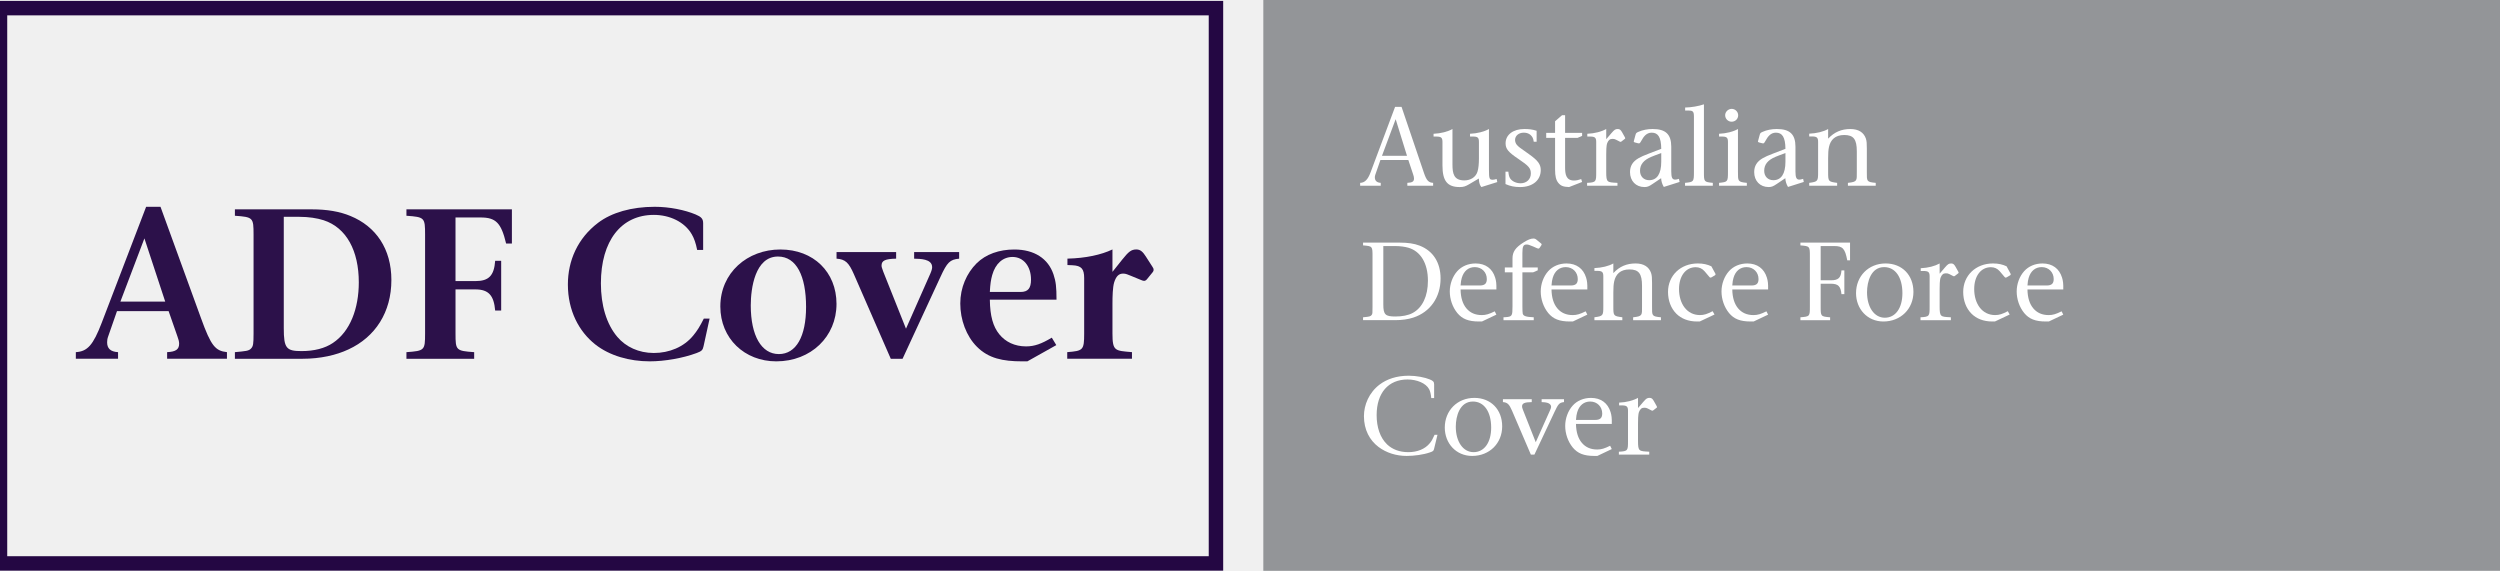
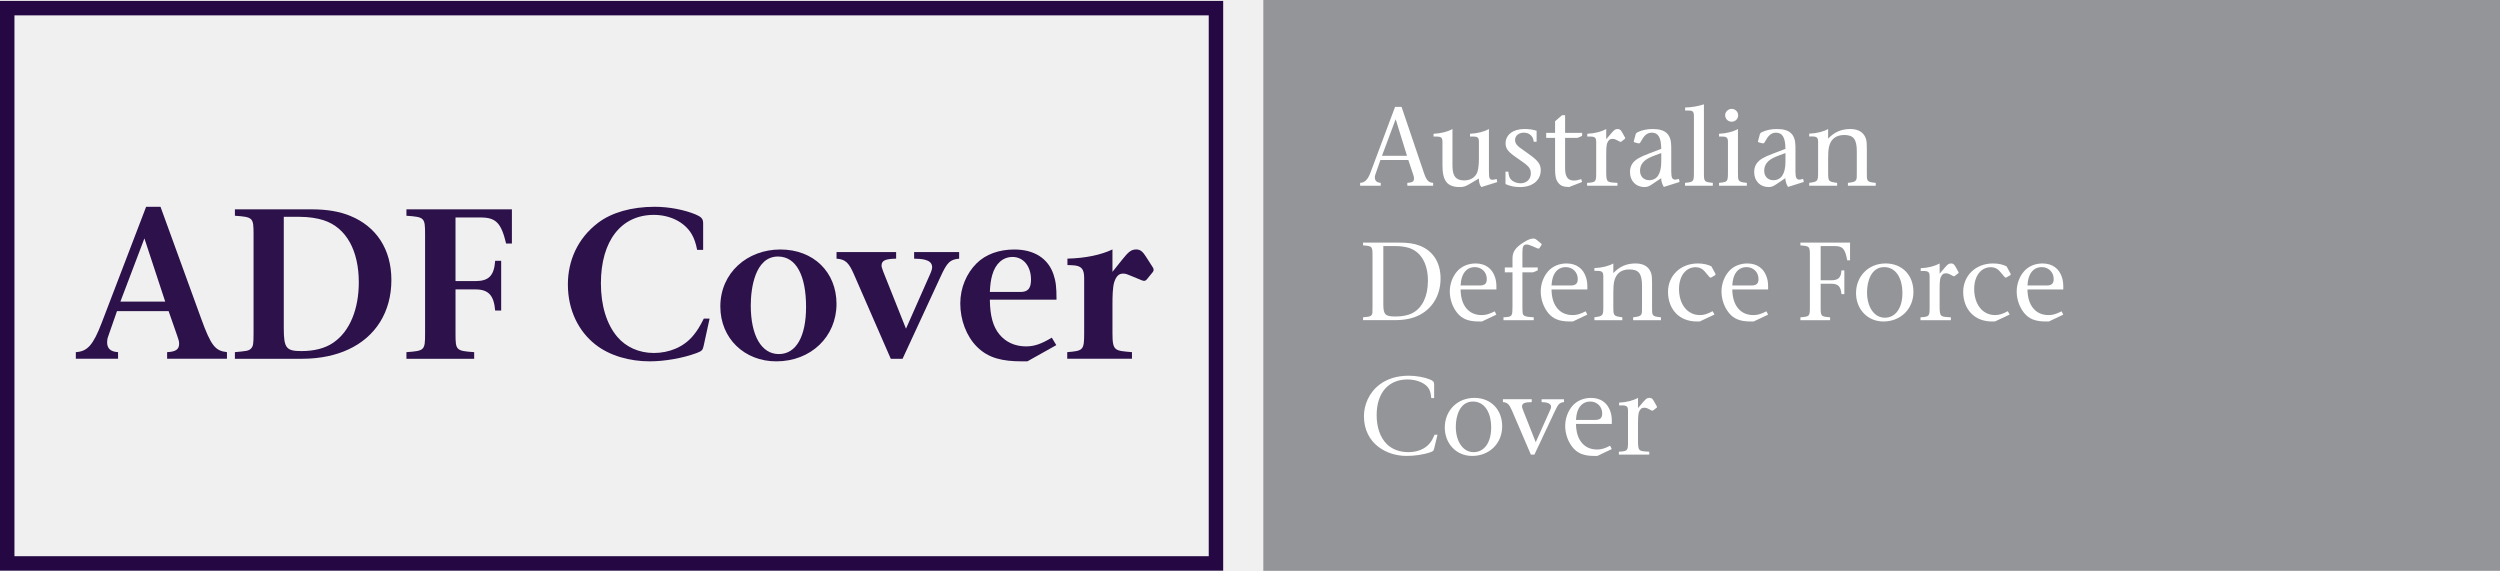
- <svg xmlns="http://www.w3.org/2000/svg" version="1.1" id="new_logo" x="0px" y="0px" width="346px" height="79px" viewBox="-15.063 -3.143 346 79" enable-background="new -15.063 -3.143 346 79" xml:space="preserve">
-   <rect x="-15.063" y="-2.018" fill="none" stroke="#240743" stroke-width="2" stroke-miterlimit="10" width="168.289" height="76.855" />
-   <rect x="159.781" y="-3.143" fill="#939598" width="171.156" height="79" />
+ <svg xmlns="http://www.w3.org/2000/svg" version="1.1" id="new_logo" x="0px" y="0px" width="346px" height="79px" viewBox="0 0 346 79" enable-background="new 0 0 346 79" xml:space="preserve">
+   <rect x="1" y="1.125" fill="none" stroke="#240743" stroke-width="2" stroke-miterlimit="10" width="167.289" height="76.855" />
+   <rect x="174.844" y="0" fill="#939598" width="171.156" height="79" />
  <g>
-     <path fill="#2C114A" d="M8.067,46.511v-0.916c1.216-0.059,1.662-0.385,1.662-1.181c0-0.296-0.089-0.592-0.238-1.005l-1.216-3.487   H1.127l-1.216,3.487c-0.119,0.325-0.148,0.562-0.148,0.827c0,0.828,0.446,1.301,1.513,1.358v0.916h-5.844v-0.916   c1.602-0.089,2.403-0.975,3.589-4.079l6.141-16.039H7.15l5.607,15.42c1.395,3.87,1.989,4.52,3.59,4.697v0.916H8.067z M4.923,29.85   l-3.322,8.745h6.2L4.923,29.85z" />
-     <path fill="#2C114A" d="M33.171,45.212c-1.692,0.798-3.887,1.3-6.378,1.3h-9.346v-0.916c1.484-0.147,1.958-0.147,2.285-0.561   c0.237-0.296,0.297-0.563,0.297-2.01V29.317c0-2.333-0.06-2.422-2.582-2.599v-0.887h10.68c2.047,0,3.828,0.295,5.311,0.917   c3.53,1.448,5.667,4.549,5.667,8.861C39.105,40.072,36.881,43.497,33.171,45.212z M29.729,27.338   c-0.919-0.295-2.077-0.472-3.352-0.472h-2.165v15.422c0,2.776,0.356,3.16,2.462,3.16c1.75,0,3.233-0.384,4.331-1.122   c2.404-1.597,3.59-4.787,3.59-8.391C34.596,31.593,32.905,28.374,29.729,27.338z" />
-     <path fill="#2C114A" d="M54.982,30.559c-0.683-2.866-1.423-3.604-3.53-3.604h-3.472v8.804h2.759c1.838,0,2.581-0.739,2.729-2.806   H54.3v6.883h-0.831c-0.178-2.068-0.891-2.925-2.729-2.925h-2.759v6.115c0,2.304,0.06,2.393,2.581,2.57v0.916h-9.375v-0.916   c2.521-0.178,2.581-0.266,2.581-2.57V29.317c0-2.333-0.059-2.422-2.581-2.599v-0.887h14.596v4.728H54.982z" />
-     <path fill="#2C114A" d="M82.311,44.769c-0.119,0.531-0.238,0.68-0.95,0.945c-1.899,0.708-4.42,1.153-6.497,1.153   c-2.789,0-5.548-0.769-7.535-2.335c-2.284-1.803-3.797-4.697-3.797-8.302c0-3.278,1.335-6.381,4.183-8.538   c1.87-1.418,4.628-2.215,7.832-2.215c2.048,0,4.184,0.443,5.667,1.063c0.771,0.325,1.039,0.591,1.039,1.211v3.693h-0.831   c-0.178-0.917-0.415-1.596-0.742-2.157c-1.009-1.744-3.084-2.689-5.251-2.689c-4.509,0-7.327,3.574-7.327,9.483   c0,3.014,0.771,5.642,2.284,7.413c1.157,1.359,2.937,2.216,5.043,2.216c2.136,0,4.154-0.826,5.459-2.422   c0.535-0.65,0.891-1.211,1.455-2.334h0.801L82.311,44.769z" />
-     <path fill="#2C114A" d="M92.374,46.868c-4.391,0-7.743-3.162-7.743-7.593c0-4.669,3.737-7.889,8.306-7.889   c4.599,0,7.772,3.131,7.772,7.533C100.709,43.44,97.18,46.868,92.374,46.868z M92.611,32.361c-3.174,0-3.768,4.401-3.768,6.766   c0,4.194,1.483,6.734,3.887,6.734c2.402,0,3.767-2.451,3.767-6.527C96.497,35.05,95.164,32.361,92.611,32.361z" />
-     <path fill="#2C114A" d="M115.103,35.167l-5.251,11.344h-1.632l-5.103-11.698c-0.712-1.625-1.187-2.069-2.403-2.157v-0.917h8.248   v0.917c-1.513,0.03-2.018,0.266-2.018,0.946c0,0.177,0.03,0.295,0.238,0.857l3.144,7.888l3.382-7.65   c0.178-0.414,0.237-0.68,0.237-0.857c0-1.182-1.692-1.152-2.492-1.182V31.74h6.229v0.917   C116.409,32.775,116.022,33.159,115.103,35.167z" />
-     <path fill="#2C114A" d="M121.931,38.33c0.03,2.273,0.445,3.722,1.306,4.786c0.861,1.063,2.136,1.682,3.708,1.682   c1.158,0,2.136-0.353,3.56-1.209l0.624,1.032l-4.005,2.247h-0.712c-2.699,0-4.658-0.414-6.259-2.011   c-1.483-1.476-2.313-3.75-2.313-5.995c0-2.215,0.891-4.195,2.254-5.555c1.276-1.271,3.145-1.919,5.222-1.919   c2.758,0,4.687,1.241,5.428,3.456c0.326,0.975,0.415,1.744,0.415,3.487L121.931,38.33L121.931,38.33z M125.076,32.42   c-1.336,0-2.375,0.916-2.818,2.51c-0.178,0.65-0.267,1.181-0.327,2.334h4.243c1.039,0,1.455-0.502,1.455-1.712   C127.628,33.719,126.589,32.42,125.076,32.42z" />
-     <path fill="#2C114A" d="M144.333,34.695l-0.624,0.767c-0.088,0.118-0.237,0.266-0.415,0.266c-0.178,0-0.356-0.089-0.505-0.148   l-1.365-0.562c-0.386-0.148-0.652-0.296-1.038-0.296c-0.623,0-0.979,0.384-1.247,1.21c-0.207,0.68-0.237,1.979-0.237,2.954v4.136   c0,2.452,0.356,2.365,2.7,2.571v0.916h-8.959v-0.916c2.196-0.178,2.343-0.266,2.343-2.571v-7.681c0-1.27-0.386-1.714-1.603-1.772   c0,0-0.594-0.03-0.712-0.03v-0.887c2.521-0.059,4.688-0.532,6.23-1.271v3.102l1.365-1.713c0.86-1.064,1.216-1.389,1.958-1.389   c0.564,0,0.919,0.384,1.277,0.946l0.949,1.477c0.119,0.177,0.148,0.267,0.148,0.384C144.6,34.34,144.541,34.458,144.333,34.695z" />
+     <path fill="#2C114A" d="M23.13,49.654v-0.916c1.216-0.06,1.662-0.386,1.662-1.182c0-0.296-0.089-0.592-0.238-1.005l-1.216-3.487   H16.19l-1.216,3.487c-0.119,0.325-0.148,0.562-0.148,0.827c0,0.828,0.446,1.301,1.513,1.357v0.916h-5.844v-0.916   c1.602-0.089,2.403-0.975,3.589-4.078l6.141-16.04h1.988l5.607,15.42c1.395,3.869,1.989,4.52,3.59,4.697v0.916h-8.28V49.654z    M19.986,32.993l-3.322,8.746h6.2L19.986,32.993z" />
+     <path fill="#2C114A" d="M48.234,48.354c-1.692,0.798-3.887,1.3-6.378,1.3H32.51v-0.916c1.484-0.146,1.958-0.146,2.285-0.561   c0.237-0.297,0.297-0.563,0.297-2.01V32.459c0-2.333-0.06-2.422-2.582-2.599v-0.887h10.68c2.047,0,3.828,0.295,5.311,0.917   c3.53,1.448,5.667,4.549,5.667,8.861C54.168,43.215,51.944,46.64,48.234,48.354z M44.792,30.48   c-0.919-0.295-2.077-0.472-3.352-0.472h-2.165v15.422c0,2.776,0.356,3.159,2.462,3.159c1.75,0,3.233-0.383,4.331-1.121   c2.404-1.598,3.59-4.787,3.59-8.391C49.659,34.736,47.968,31.517,44.792,30.48z" />
+     <path fill="#2C114A" d="M70.045,33.702c-0.683-2.866-1.423-3.604-3.53-3.604h-3.472v8.804h2.759c1.838,0,2.581-0.739,2.729-2.806   h0.832v6.883h-0.831c-0.178-2.068-0.891-2.925-2.729-2.925h-2.759v6.114c0,2.305,0.06,2.394,2.581,2.57v0.916H56.25v-0.916   c2.521-0.178,2.581-0.266,2.581-2.57V32.459c0-2.333-0.059-2.422-2.581-2.599v-0.887h14.596v4.728H70.045z" />
+     <path fill="#2C114A" d="M97.374,47.912c-0.119,0.53-0.238,0.68-0.95,0.944c-1.899,0.708-4.42,1.153-6.497,1.153   c-2.789,0-5.548-0.77-7.535-2.336c-2.284-1.803-3.797-4.696-3.797-8.301c0-3.278,1.335-6.381,4.183-8.538   c1.87-1.418,4.628-2.215,7.832-2.215c2.048,0,4.184,0.443,5.667,1.063c0.771,0.325,1.039,0.591,1.039,1.211v3.693h-0.831   c-0.178-0.917-0.415-1.596-0.742-2.157c-1.009-1.744-3.084-2.689-5.251-2.689c-4.509,0-7.327,3.574-7.327,9.483   c0,3.015,0.771,5.642,2.284,7.413c1.157,1.359,2.938,2.216,5.043,2.216c2.136,0,4.154-0.825,5.459-2.422   c0.535-0.649,0.891-1.211,1.455-2.334h0.801L97.374,47.912z" />
+     <path fill="#2C114A" d="M107.437,50.011c-4.391,0-7.743-3.162-7.743-7.593c0-4.669,3.737-7.889,8.306-7.889   c4.599,0,7.772,3.131,7.772,7.533C115.772,46.582,112.243,50.011,107.437,50.011z M107.674,35.503   c-3.174,0-3.768,4.401-3.768,6.766c0,4.193,1.483,6.734,3.887,6.734c2.402,0,3.767-2.451,3.767-6.527   C111.56,38.192,110.227,35.503,107.674,35.503z" />
+     <path fill="#2C114A" d="M130.166,38.31l-5.251,11.345h-1.632l-5.103-11.699c-0.712-1.625-1.187-2.069-2.403-2.157v-0.917h8.248   v0.917c-1.513,0.03-2.018,0.266-2.018,0.946c0,0.177,0.03,0.295,0.238,0.857l3.144,7.889l3.382-7.651   c0.178-0.414,0.237-0.68,0.237-0.857c0-1.182-1.692-1.152-2.492-1.182v-0.918h6.229v0.917   C131.472,35.917,131.085,36.302,130.166,38.31z" />
+     <path fill="#2C114A" d="M136.994,41.473c0.03,2.273,0.445,3.723,1.306,4.786c0.861,1.063,2.136,1.682,3.708,1.682   c1.158,0,2.136-0.353,3.56-1.209l0.624,1.032l-4.005,2.247h-0.712c-2.699,0-4.658-0.414-6.259-2.011   c-1.483-1.477-2.313-3.75-2.313-5.996c0-2.214,0.891-4.194,2.254-5.554c1.276-1.271,3.145-1.919,5.222-1.919   c2.758,0,4.687,1.241,5.428,3.456c0.326,0.975,0.415,1.744,0.415,3.487L136.994,41.473L136.994,41.473z M140.139,35.563   c-1.336,0-2.375,0.916-2.818,2.51c-0.178,0.65-0.267,1.181-0.327,2.333h4.243c1.039,0,1.455-0.501,1.455-1.711   C142.691,36.862,141.652,35.563,140.139,35.563z" />
+     <path fill="#2C114A" d="M159.396,37.837l-0.624,0.767c-0.088,0.118-0.237,0.266-0.415,0.266c-0.178,0-0.356-0.089-0.505-0.148   l-1.365-0.562c-0.386-0.148-0.652-0.296-1.038-0.296c-0.623,0-0.979,0.384-1.247,1.21c-0.207,0.68-0.237,1.979-0.237,2.955v4.135   c0,2.453,0.356,2.365,2.7,2.572v0.915h-8.959v-0.915c2.196-0.179,2.343-0.267,2.343-2.572v-7.681c0-1.27-0.386-1.714-1.603-1.772   c0,0-0.594-0.03-0.712-0.03v-0.887c2.521-0.059,4.688-0.532,6.23-1.271v3.102l1.365-1.713c0.86-1.064,1.216-1.389,1.958-1.389   c0.564,0,0.919,0.384,1.277,0.946l0.949,1.477c0.119,0.177,0.148,0.267,0.148,0.384C159.663,37.482,159.604,37.601,159.396,37.837z   " />
  </g>
  <g>
-     <path fill="#FFFFFF" d="M179.713,22.562v-0.399c0.692-0.031,0.923-0.184,0.923-0.598c0-0.168-0.046-0.367-0.124-0.582l-0.661-1.978   h-3.864l-0.709,2.039c-0.046,0.123-0.063,0.246-0.063,0.353c0,0.459,0.262,0.735,0.816,0.766v0.399h-2.849v-0.399   c0.63-0.015,1.063-0.444,1.433-1.426l3.402-9.092h0.894l3.109,9.168c0.354,1.026,0.631,1.318,1.262,1.348v0.399L179.713,22.562   L179.713,22.562z M178.097,13.349l-1.895,5.074h3.464L178.097,13.349z" />
-     <path fill="#FFFFFF" d="M189.961,22.746c-0.17-0.184-0.277-0.475-0.324-0.813c-0.016-0.138-0.03-0.23-0.03-0.368l-1.354,0.798   c-0.491,0.291-0.769,0.383-1.293,0.383c-1.71,0-2.386-0.844-2.386-2.989v-3.251c0-0.612-0.187-0.751-0.879-0.751h-0.354v-0.382   c1.017-0.046,1.97-0.292,2.617-0.661v4.905c0,1.273,0.186,2.208,1.647,2.208c0.877,0,1.584-0.459,1.816-1.211   c0.138-0.429,0.2-1.088,0.2-1.809v-2.301c0-0.613-0.168-0.751-0.861-0.751h-0.371v-0.383c1.032-0.045,1.973-0.292,2.619-0.659   c0,2.452,0,5.611,0,5.611c0,1.319,0.076,1.411,0.537,1.411c0.138,0,0.278-0.031,0.525-0.107l0.092,0.429L189.961,22.746z" />
-     <path fill="#FFFFFF" d="M195.312,22.746c-0.768,0-1.354-0.123-2.016-0.414v-1.718h0.399c0.031,0.383,0.094,0.705,0.247,0.936   c0.276,0.413,0.847,0.673,1.446,0.673c0.832,0,1.417-0.567,1.417-1.349c0-0.72-0.262-1.042-1.724-2.023   c-1.416-0.951-1.771-1.396-1.771-2.162c0-1.182,1.049-1.978,2.588-1.978c0.601,0,1.093,0.046,1.708,0.245v1.518h-0.399   c-0.046-0.292-0.077-0.414-0.154-0.567c-0.229-0.414-0.616-0.689-1.231-0.689c-0.691,0-1.201,0.429-1.201,1.011   c0,0.229,0.094,0.505,0.247,0.674c0.263,0.291,0.263,0.291,1.677,1.288c1.232,0.873,1.632,1.395,1.632,2.208   C198.176,21.811,197.053,22.746,195.312,22.746z" />
-     <path fill="#FFFFFF" d="M202.097,22.746c-0.814-0.031-1.152-0.169-1.491-0.583c-0.308-0.382-0.446-0.903-0.446-1.839v-4.385h-1.229   V15.25h1.229v-1.61l0.97-0.843h0.417v2.452h2.355v0.414l-0.632,0.276h-1.724c0,4.063,0,0,0,4.063c0,0.919,0.108,1.839,1.232,1.839   c0.339,0,0.646-0.077,1-0.199l0.123,0.399L202.097,22.746z" />
-     <path fill="#FFFFFF" d="M209.733,16.138l-0.354,0.276c-0.047,0.031-0.093,0.077-0.155,0.077c-0.046,0-0.107-0.031-0.137-0.046   l-0.51-0.261c-0.169-0.091-0.294-0.107-0.493-0.107c-0.354,0-0.554,0.199-0.707,0.583c-0.139,0.352-0.139,1.181-0.139,1.595v2.391   c0,1.487,0.122,1.441,1.555,1.518v0.399h-4.203v-0.399c1.278-0.061,1.262-0.184,1.262-1.518v-4.14c0-0.613-0.184-0.751-0.878-0.751   h-0.354v-0.383c1.031-0.045,1.956-0.292,2.618-0.659v1.411l0.708-0.828c0.447-0.521,0.57-0.582,0.909-0.582   c0.247,0,0.398,0.123,0.585,0.459l0.385,0.689c0.031,0.062,0.045,0.092,0.045,0.123C209.87,16.046,209.825,16.077,209.733,16.138z" />
-     <path fill="#FFFFFF" d="M215.208,22.73c-0.23-0.384-0.354-0.798-0.37-1.211l-1.184,0.797c-0.509,0.353-0.755,0.429-1.125,0.429   c-1.184,0-1.999-0.844-1.999-2.07c0-0.857,0.383-1.457,1.168-1.916c0.369-0.214,0.754-0.384,1.478-0.66l1.678-0.644   c-0.016-1.625-0.445-2.238-1.322-2.238c-0.725,0-1.124,0.552-1.432,1.118c-0.048,0.092-0.185,0.368-0.324,0.368   c-0.03,0-0.077,0-0.123-0.015l-0.478-0.123c-0.093-0.03-0.139-0.092-0.123-0.153l0.231-0.858c0.075-0.276,0.122-0.322,0.4-0.445   c0.569-0.26,1.277-0.398,1.971-0.398c1.814,0,2.585,0.736,2.585,2.452v3.404c0,0.873,0.14,1.149,0.539,1.149   c0.139,0,0.278-0.031,0.523-0.108l0.092,0.431L215.208,22.73z M214.854,18.04c-0.77,0.276-1.031,0.383-1.369,0.521   c-1.063,0.445-1.569,1.058-1.569,1.932c0,0.768,0.507,1.303,1.261,1.303c1.093,0,1.677-0.875,1.677-2.56L214.854,18.04   L214.854,18.04z" />
-     <path fill="#FFFFFF" d="M218.145,22.562v-0.399c1.201-0.122,1.232-0.138,1.232-1.518v-7.619c0-0.399-0.031-0.629-0.185-0.751   c-0.108-0.092-0.293-0.123-0.603-0.123h-0.429v-0.414c0.86-0.016,1.861-0.184,2.601-0.444v9.351c0,1.379,0,1.396,1.23,1.518v0.399   H218.145z" />
-     <path fill="#FFFFFF" d="M222.854,22.562v-0.399c1.2-0.122,1.232-0.138,1.232-1.518v-4.14c0-0.613-0.17-0.751-0.879-0.751h-0.354   v-0.383c1.029-0.045,1.97-0.292,2.617-0.659v5.933c0,1.288-0.031,1.396,1.23,1.518v0.399H222.854z M224.593,13.701   c-0.493,0-0.894-0.398-0.894-0.904c0-0.46,0.416-0.874,0.908-0.874c0.479,0,0.893,0.399,0.893,0.89   C225.5,13.316,225.102,13.701,224.593,13.701z" />
-     <path fill="#FFFFFF" d="M232.395,22.73c-0.23-0.384-0.354-0.798-0.369-1.211l-1.185,0.797c-0.509,0.353-0.755,0.429-1.126,0.429   c-1.183,0-1.998-0.844-1.998-2.07c0-0.857,0.385-1.457,1.169-1.916c0.368-0.214,0.755-0.384,1.478-0.66l1.678-0.644   c-0.016-1.625-0.446-2.238-1.322-2.238c-0.723,0-1.125,0.552-1.433,1.118c-0.047,0.092-0.185,0.368-0.324,0.368   c-0.029,0-0.076,0-0.121-0.015l-0.479-0.123c-0.094-0.03-0.14-0.092-0.123-0.153l0.231-0.858c0.074-0.276,0.122-0.322,0.399-0.445   c0.568-0.26,1.277-0.398,1.971-0.398c1.816,0,2.587,0.736,2.587,2.452v3.404c0,0.873,0.137,1.149,0.538,1.149   c0.138,0,0.277-0.031,0.524-0.108l0.092,0.431L232.395,22.73z M232.041,18.04c-0.769,0.276-1.031,0.383-1.369,0.521   c-1.063,0.445-1.57,1.058-1.57,1.932c0,0.768,0.507,1.303,1.261,1.303c1.092,0,1.679-0.875,1.679-2.56V18.04L232.041,18.04z" />
-     <path fill="#FFFFFF" d="M240.689,22.562v-0.399c1.322-0.138,1.231-0.306,1.231-1.518V17.81c0-1.672-0.446-2.269-1.738-2.269   c-1.279,0-1.896,0.689-2.11,1.641c-0.093,0.414-0.122,0.873-0.122,1.579c0,1.886,0,0,0,1.886c0,1.334,0.016,1.349,1.247,1.518   v0.398h-3.866v-0.398c1.203-0.169,1.232-0.215,1.232-1.518v-4.154c0-0.614-0.185-0.752-0.878-0.752h-0.354v-0.383   c1.032-0.046,1.971-0.275,2.619-0.644v1.334c0.861-0.919,1.847-1.334,3.078-1.334c1.154,0,1.848,0.49,2.14,1.302   c0.123,0.368,0.139,0.707,0.139,1.396v3.235c0,1.302-0.062,1.396,1.231,1.518v0.398L240.689,22.562L240.689,22.562z" />
-     <path fill="#FFFFFF" d="M180.528,40.815c-0.693,0.229-1.571,0.352-2.495,0.352h-4.45v-0.399c0.877-0.075,1.063-0.12,1.202-0.337   c0.108-0.168,0.108-0.229,0.108-1.18v-6.899c0-1.411,0-1.426-1.309-1.533v-0.383h5.08c1.093,0,2,0.122,2.739,0.414   c1.878,0.721,2.91,2.346,2.91,4.553C184.315,37.994,182.884,40.048,180.528,40.815z M179.851,31.141   c-0.492-0.138-1.123-0.23-1.816-0.23h-1.647v8.078c0,1.411,0.276,1.672,1.663,1.672c0.938,0,1.785-0.154,2.402-0.49   c1.34-0.721,2.109-2.313,2.109-4.461C182.561,33.287,181.544,31.631,179.851,31.141z" />
-     <path fill="#FFFFFF" d="M190.036,41.352h-0.399c-1.479,0-2.324-0.354-3.002-1.165c-0.678-0.827-1.048-1.932-1.048-2.989   c0-1.042,0.388-2.085,1.031-2.805c0.617-0.69,1.524-1.073,2.542-1.073c1.369,0,2.325,0.706,2.708,1.962   c0.14,0.459,0.186,0.827,0.17,1.641h-4.957c0.016,1.12,0.293,2.009,0.816,2.623c0.507,0.596,1.2,0.919,2.124,0.919   c0.57,0,1.017-0.14,1.786-0.521l0.23,0.459L190.036,41.352z M189.051,33.825c-0.878,0-1.523,0.536-1.802,1.486   c-0.092,0.291-0.124,0.536-0.168,1.058h2.647c0.691,0,0.984-0.26,0.984-0.89C190.714,34.544,190.021,33.825,189.051,33.825z" />
-     <path fill="#FFFFFF" d="M198.238,30.835l-0.217,0.321c-0.045,0.062-0.094,0.108-0.169,0.108c-0.047,0-0.108-0.016-0.17-0.046   l-0.554-0.245c-0.524-0.23-0.722-0.276-0.907-0.276c-0.445,0-0.585,0.26-0.585,1.18v1.994h2.125v0.398l-0.632,0.275h-1.491v4.707   c0,0.476,0.016,0.889,0.045,1.012c0.093,0.353,0.493,0.46,1.524,0.505v0.4h-4.188v-0.4c0.092,0,0.185-0.014,0.261-0.014   c0.938-0.063,0.987-0.169,0.987-1.503v-4.707h-1.063v-0.674h1.063v-1.243c0-0.919,0.413-1.518,1.538-2.223   c0.616-0.383,0.985-0.536,1.385-0.536c0.124,0,0.248,0.045,0.325,0.107l0.677,0.552c0.061,0.046,0.107,0.092,0.107,0.138   C198.3,30.712,198.298,30.743,198.238,30.835z" />
-     <path fill="#FFFFFF" d="M202.621,41.352h-0.4c-1.477,0-2.323-0.354-3.002-1.165c-0.676-0.827-1.045-1.932-1.045-2.989   c0-1.042,0.386-2.085,1.03-2.805c0.618-0.69,1.524-1.073,2.541-1.073c1.37,0,2.325,0.706,2.71,1.962   c0.138,0.459,0.185,0.827,0.169,1.641h-4.959c0.018,1.12,0.294,2.009,0.817,2.623c0.508,0.596,1.202,0.919,2.125,0.919   c0.57,0,1.017-0.14,1.785-0.521l0.231,0.459L202.621,41.352z M201.636,33.825c-0.876,0-1.524,0.536-1.801,1.486   c-0.093,0.291-0.123,0.536-0.17,1.058h2.649c0.693,0,0.986-0.26,0.986-0.89C203.301,34.544,202.607,33.825,201.636,33.825z" />
-     <path fill="#FFFFFF" d="M210.962,41.168v-0.4c1.323-0.136,1.231-0.305,1.231-1.517v-2.836c0-1.672-0.446-2.269-1.739-2.269   c-1.278,0-1.896,0.689-2.109,1.64c-0.093,0.414-0.122,0.874-0.122,1.579c0,1.886,0,0,0,1.886c0,1.334,0.014,1.348,1.246,1.517v0.4   h-3.865v-0.4c1.202-0.167,1.232-0.214,1.232-1.517v-4.154c0-0.614-0.184-0.752-0.878-0.752h-0.354v-0.383   c1.032-0.046,1.972-0.275,2.619-0.643v1.334c0.862-0.92,1.848-1.334,3.079-1.334c1.154,0,1.848,0.49,2.139,1.302   c0.123,0.368,0.14,0.706,0.14,1.396v3.235c0,1.303-0.063,1.396,1.23,1.517v0.4H210.962z" />
-     <path fill="#FFFFFF" d="M222.286,34.958l-0.492,0.291c-0.03,0.015-0.091,0.031-0.138,0.031c-0.046,0-0.094-0.031-0.139-0.092   l-0.677-0.798c-0.323-0.368-0.724-0.552-1.216-0.552c-1.401,0-2.31,1.243-2.31,3.021c0,2.038,1.093,3.604,2.896,3.604   c0.569,0,0.999-0.14,1.753-0.537l0.263,0.46l-2.049,0.966h-0.369c-1.213,0-2.186-0.399-2.862-1.073   c-0.754-0.752-1.155-1.825-1.155-3.021c0-2.253,1.725-3.939,4.126-3.939c0.74,0,1.341,0.138,1.877,0.398l0.557,1.026   c0.015,0.031,0.015,0.062,0.015,0.092C222.363,34.881,222.349,34.913,222.286,34.958z" />
-     <path fill="#FFFFFF" d="M227.641,41.352h-0.399c-1.479,0-2.324-0.354-3.002-1.165c-0.678-0.827-1.047-1.932-1.047-2.989   c0-1.042,0.386-2.085,1.031-2.805c0.616-0.69,1.524-1.073,2.54-1.073c1.371,0,2.325,0.706,2.71,1.962   c0.139,0.459,0.185,0.827,0.169,1.641h-4.957c0.016,1.12,0.293,2.009,0.816,2.623c0.508,0.596,1.199,0.919,2.125,0.919   c0.569,0,1.016-0.14,1.785-0.521l0.23,0.459L227.641,41.352z M226.654,33.825c-0.877,0-1.523,0.536-1.8,1.486   c-0.093,0.291-0.124,0.536-0.17,1.058h2.648c0.692,0,0.985-0.26,0.985-0.89C228.318,34.544,227.625,33.825,226.654,33.825z" />
-     <path fill="#FFFFFF" d="M240.598,32.889c-0.308-1.625-0.632-1.978-1.786-1.978h-1.894v4.738h1.432c1,0,1.37-0.338,1.446-1.365   h0.399v3.281h-0.399c-0.106-1.058-0.431-1.44-1.446-1.44h-1.432v3.127c0,1.396,0,1.41,1.307,1.517v0.4h-4.111v-0.4   c1.31-0.106,1.31-0.121,1.31-1.517v-6.899c0-1.411,0-1.426-1.31-1.533v-0.383h6.868v2.453H240.598z" />
-     <path fill="#FFFFFF" d="M245.599,41.352c-2.232,0-3.787-1.748-3.787-3.925c0-2.346,1.725-4.108,4.094-4.108   c2.279,0,3.85,1.609,3.85,3.939C249.754,39.604,247.998,41.352,245.599,41.352z M245.704,33.825c-1.815,0-2.37,2.008-2.37,3.48   c0,2.07,1.001,3.525,2.464,3.525c1.477,0,2.432-1.334,2.432-3.401C248.229,35.219,247.245,33.825,245.704,33.825z" />
-     <path fill="#FFFFFF" d="M255.877,34.744l-0.354,0.276c-0.045,0.031-0.093,0.077-0.153,0.077c-0.047,0-0.108-0.031-0.139-0.046   l-0.509-0.261c-0.168-0.092-0.292-0.107-0.493-0.107c-0.354,0-0.553,0.199-0.707,0.582c-0.139,0.353-0.139,1.181-0.139,1.594v2.393   c0,1.487,0.122,1.44,1.554,1.517v0.4h-4.203v-0.4c1.279-0.061,1.263-0.183,1.263-1.517v-4.14c0-0.613-0.185-0.75-0.877-0.75h-0.354   v-0.383c1.031-0.046,1.956-0.292,2.618-0.659v1.411l0.709-0.828c0.446-0.521,0.57-0.582,0.908-0.582   c0.246,0,0.397,0.122,0.585,0.459l0.384,0.689c0.031,0.062,0.046,0.092,0.046,0.123C256.015,34.652,255.969,34.683,255.877,34.744z   " />
-     <path fill="#FFFFFF" d="M263.139,34.958l-0.492,0.291c-0.031,0.015-0.092,0.031-0.138,0.031s-0.093-0.031-0.139-0.092l-0.678-0.798   c-0.322-0.368-0.723-0.552-1.216-0.552c-1.399,0-2.31,1.243-2.31,3.021c0,2.038,1.093,3.604,2.895,3.604   c0.569,0,1.001-0.14,1.755-0.537l0.263,0.46l-2.048,0.966h-0.37c-1.215,0-2.185-0.399-2.861-1.073   c-0.755-0.752-1.156-1.825-1.156-3.021c0-2.253,1.726-3.939,4.126-3.939c0.741,0,1.34,0.138,1.879,0.398l0.554,1.026   c0.016,0.031,0.016,0.062,0.016,0.092C263.216,34.881,263.2,34.913,263.139,34.958z" />
-     <path fill="#FFFFFF" d="M268.493,41.352h-0.399c-1.479,0-2.324-0.354-3.002-1.165c-0.679-0.827-1.046-1.932-1.046-2.989   c0-1.042,0.385-2.085,1.03-2.805c0.616-0.69,1.524-1.073,2.54-1.073c1.37,0,2.325,0.706,2.709,1.962   c0.14,0.459,0.185,0.827,0.169,1.641h-4.956c0.016,1.12,0.293,2.009,0.817,2.623c0.507,0.596,1.199,0.919,2.123,0.919   c0.569,0,1.017-0.14,1.785-0.521l0.23,0.459L268.493,41.352z M267.507,33.825c-0.877,0-1.523,0.536-1.801,1.486   c-0.093,0.291-0.123,0.536-0.169,1.058h2.647c0.692,0,0.985-0.26,0.985-0.89C269.171,34.544,268.478,33.825,267.507,33.825z" />
-     <path fill="#FFFFFF" d="M183.422,58.944c-0.076,0.309-0.123,0.37-0.569,0.521c-0.925,0.323-2.188,0.492-3.235,0.492   c-1.445,0-2.815-0.43-3.893-1.242c-1.217-0.919-2.019-2.362-2.019-4.264c0-1.546,0.694-3.262,2.188-4.384   c0.985-0.735,2.31-1.211,4.018-1.211c1.063,0,2.232,0.231,2.925,0.521c0.446,0.185,0.584,0.322,0.584,0.69v1.885h-0.399   c-0.046-0.534-0.139-0.933-0.292-1.226c-0.446-0.843-1.709-1.349-2.988-1.349c-2.632,0-4.278,1.826-4.278,4.939   c0,1.669,0.478,3.126,1.462,4.061c0.709,0.661,1.677,1.059,2.923,1.059c1.219,0,2.311-0.415,2.988-1.257   c0.248-0.308,0.385-0.566,0.647-1.149h0.4L183.422,58.944z" />
-     <path fill="#FFFFFF" d="M188.682,59.958c-2.232,0-3.787-1.749-3.787-3.925c0-2.344,1.724-4.108,4.096-4.108   c2.277,0,3.848,1.609,3.848,3.94C192.838,58.208,191.084,59.958,188.682,59.958z M188.789,52.429c-1.817,0-2.37,2.01-2.37,3.479   c0,2.071,1,3.527,2.463,3.527c1.479,0,2.433-1.334,2.433-3.402C191.314,53.825,190.328,52.429,188.789,52.429z" />
-     <path fill="#FFFFFF" d="M200.072,53.887l-2.772,5.887h-0.492l-2.603-6.071c-0.385-0.889-0.632-1.149-1.263-1.196v-0.397h3.988   v0.397c-1,0.015-1.34,0.168-1.34,0.599c0,0.092,0.016,0.214,0.123,0.474l1.771,4.479l1.971-4.4c0.123-0.26,0.153-0.397,0.153-0.488   c0-0.615-0.876-0.646-1.309-0.662V52.11h3.095v0.396C200.73,52.583,200.593,52.782,200.072,53.887z" />
-     <path fill="#FFFFFF" d="M206.008,59.958h-0.399c-1.479,0-2.323-0.353-3.001-1.165c-0.679-0.83-1.047-1.932-1.047-2.989   c0-1.041,0.385-2.084,1.031-2.806c0.615-0.69,1.524-1.072,2.539-1.072c1.368,0,2.324,0.707,2.71,1.963   c0.139,0.459,0.185,0.827,0.168,1.64h-4.956c0.017,1.118,0.293,2.009,0.816,2.621c0.508,0.597,1.199,0.919,2.124,0.919   c0.57,0,1.018-0.138,1.786-0.521l0.229,0.46L206.008,59.958z M205.023,52.429c-0.878,0-1.525,0.536-1.802,1.487   c-0.093,0.291-0.123,0.535-0.169,1.059h2.647c0.692,0,0.985-0.261,0.985-0.89C206.686,53.152,205.991,52.429,205.023,52.429z" />
-     <path fill="#FFFFFF" d="M214.134,53.349l-0.354,0.276c-0.048,0.029-0.094,0.076-0.156,0.076c-0.046,0-0.107-0.031-0.138-0.047   l-0.509-0.261c-0.168-0.092-0.291-0.108-0.492-0.108c-0.354,0-0.554,0.2-0.708,0.584c-0.139,0.353-0.139,1.181-0.139,1.593v2.393   c0,1.487,0.122,1.439,1.555,1.518v0.4h-4.203v-0.4c1.278-0.06,1.263-0.184,1.263-1.518v-4.138c0-0.615-0.185-0.754-0.879-0.754   h-0.353v-0.383c1.03-0.045,1.955-0.29,2.617-0.658v1.411l0.709-0.829c0.445-0.522,0.57-0.582,0.908-0.582   c0.248,0,0.399,0.122,0.585,0.46l0.386,0.69c0.03,0.06,0.044,0.091,0.044,0.122C214.271,53.257,214.227,53.288,214.134,53.349z" />
+     <path fill="#FFFFFF" d="M194.775,25.705v-0.399c0.691-0.031,0.924-0.184,0.924-0.598c0-0.168-0.047-0.367-0.125-0.582l-0.66-1.978   h-3.865l-0.709,2.039c-0.045,0.123-0.063,0.246-0.063,0.353c0,0.459,0.262,0.735,0.816,0.766v0.399h-2.85v-0.399   c0.631-0.015,1.064-0.444,1.434-1.426l3.402-9.092h0.895l3.107,9.168c0.355,1.026,0.631,1.318,1.264,1.348v0.399L194.775,25.705   L194.775,25.705z M193.16,16.492l-1.895,5.074h3.463L193.16,16.492z" />
+     <path fill="#FFFFFF" d="M205.023,25.889c-0.17-0.184-0.277-0.475-0.324-0.813c-0.016-0.138-0.029-0.23-0.029-0.368l-1.354,0.798   c-0.492,0.291-0.77,0.383-1.293,0.383c-1.711,0-2.387-0.844-2.387-2.989v-3.251c0-0.612-0.188-0.751-0.879-0.751h-0.354v-0.382   c1.016-0.046,1.969-0.292,2.617-0.661v4.905c0,1.273,0.186,2.208,1.646,2.208c0.877,0,1.584-0.459,1.816-1.211   c0.137-0.429,0.199-1.088,0.199-1.809v-2.301c0-0.613-0.168-0.751-0.861-0.751h-0.371v-0.383c1.033-0.045,1.973-0.292,2.619-0.659   c0,2.452,0,5.611,0,5.611c0,1.319,0.076,1.411,0.537,1.411c0.139,0,0.279-0.031,0.525-0.107l0.092,0.429L205.023,25.889z" />
+     <path fill="#FFFFFF" d="M210.375,25.889c-0.768,0-1.354-0.123-2.016-0.414v-1.718h0.398c0.031,0.383,0.094,0.705,0.246,0.936   c0.277,0.413,0.848,0.673,1.447,0.673c0.832,0,1.416-0.567,1.416-1.349c0-0.72-0.262-1.042-1.723-2.023   c-1.416-0.951-1.771-1.396-1.771-2.162c0-1.182,1.049-1.978,2.588-1.978c0.602,0,1.094,0.046,1.707,0.245v1.518h-0.398   c-0.045-0.292-0.076-0.414-0.154-0.567c-0.229-0.414-0.615-0.688-1.23-0.688c-0.691,0-1.201,0.429-1.201,1.011   c0,0.229,0.094,0.505,0.248,0.674c0.262,0.291,0.262,0.291,1.676,1.288c1.232,0.873,1.633,1.395,1.633,2.208   C213.238,24.954,212.115,25.889,210.375,25.889z" />
+     <path fill="#FFFFFF" d="M217.16,25.889c-0.814-0.031-1.152-0.169-1.492-0.583c-0.307-0.382-0.445-0.903-0.445-1.839v-4.385h-1.229   v-0.689h1.229v-1.61l0.971-0.843h0.416v2.452h2.355v0.414l-0.633,0.276h-1.723c0,4.063,0,0,0,4.063c0,0.919,0.107,1.839,1.23,1.839   c0.34,0,0.646-0.077,1-0.199l0.123,0.399L217.16,25.889z" />
+     <path fill="#FFFFFF" d="M224.795,19.281l-0.354,0.276c-0.047,0.031-0.092,0.077-0.154,0.077c-0.047,0-0.107-0.031-0.137-0.046   l-0.51-0.261c-0.17-0.091-0.295-0.107-0.494-0.107c-0.354,0-0.553,0.199-0.707,0.583c-0.139,0.352-0.139,1.181-0.139,1.595v2.391   c0,1.487,0.121,1.441,1.555,1.518v0.399h-4.203v-0.399c1.279-0.061,1.262-0.184,1.262-1.518v-4.14c0-0.613-0.184-0.751-0.877-0.751   h-0.354v-0.383c1.029-0.045,1.955-0.292,2.617-0.659v1.411l0.707-0.828c0.447-0.521,0.57-0.582,0.91-0.582   c0.246,0,0.398,0.123,0.584,0.459l0.387,0.689c0.029,0.062,0.045,0.092,0.045,0.123C224.934,19.188,224.889,19.22,224.795,19.281z" />
+     <path fill="#FFFFFF" d="M230.271,25.873c-0.23-0.384-0.355-0.798-0.371-1.211l-1.184,0.797c-0.51,0.353-0.756,0.429-1.125,0.429   c-1.184,0-2-0.844-2-2.07c0-0.857,0.385-1.457,1.17-1.916c0.367-0.214,0.754-0.384,1.477-0.66l1.678-0.644   c-0.016-1.625-0.443-2.238-1.32-2.238c-0.727,0-1.125,0.552-1.434,1.118c-0.047,0.092-0.184,0.368-0.324,0.368   c-0.029,0-0.076,0-0.123-0.015l-0.477-0.123c-0.094-0.03-0.139-0.092-0.123-0.153l0.23-0.858c0.074-0.276,0.121-0.322,0.4-0.445   c0.568-0.26,1.277-0.398,1.971-0.398c1.814,0,2.584,0.736,2.584,2.452v3.404c0,0.873,0.141,1.149,0.539,1.149   c0.141,0,0.279-0.031,0.523-0.108l0.092,0.431L230.271,25.873z M229.916,21.183c-0.77,0.276-1.029,0.383-1.369,0.521   c-1.063,0.445-1.568,1.058-1.568,1.932c0,0.768,0.508,1.303,1.262,1.303c1.092,0,1.676-0.875,1.676-2.56V21.183L229.916,21.183z" />
+     <path fill="#FFFFFF" d="M233.207,25.705v-0.399c1.201-0.122,1.232-0.138,1.232-1.518v-7.619c0-0.399-0.031-0.629-0.186-0.751   c-0.107-0.092-0.293-0.123-0.602-0.123h-0.43V14.88c0.859-0.016,1.861-0.184,2.602-0.444v9.351c0,1.379,0,1.396,1.23,1.518v0.399   H233.207z" />
+     <path fill="#FFFFFF" d="M237.916,25.705v-0.399c1.201-0.122,1.232-0.138,1.232-1.518v-4.14c0-0.613-0.17-0.751-0.879-0.751h-0.354   v-0.383c1.029-0.045,1.971-0.292,2.617-0.659v5.933c0,1.288-0.031,1.396,1.23,1.518v0.399H237.916z M239.656,16.844   c-0.494,0-0.895-0.398-0.895-0.904c0-0.46,0.416-0.874,0.908-0.874c0.479,0,0.893,0.399,0.893,0.89   C240.563,16.458,240.164,16.844,239.656,16.844z" />
+     <path fill="#FFFFFF" d="M247.457,25.873c-0.229-0.384-0.354-0.798-0.369-1.211l-1.184,0.797c-0.51,0.353-0.756,0.429-1.127,0.429   c-1.182,0-1.998-0.844-1.998-2.07c0-0.857,0.385-1.457,1.17-1.916c0.367-0.214,0.754-0.384,1.479-0.66l1.678-0.644   c-0.018-1.625-0.447-2.238-1.322-2.238c-0.723,0-1.125,0.552-1.434,1.118c-0.047,0.092-0.186,0.368-0.324,0.368   c-0.029,0-0.076,0-0.121-0.015l-0.479-0.123c-0.094-0.03-0.141-0.092-0.123-0.153l0.23-0.858c0.074-0.276,0.123-0.322,0.4-0.445   c0.566-0.26,1.275-0.398,1.971-0.398c1.816,0,2.586,0.736,2.586,2.452v3.404c0,0.873,0.137,1.149,0.539,1.149   c0.137,0,0.277-0.031,0.523-0.108l0.092,0.431L247.457,25.873z M247.104,21.183c-0.77,0.276-1.031,0.383-1.369,0.521   c-1.063,0.445-1.57,1.058-1.57,1.932c0,0.768,0.508,1.303,1.262,1.303c1.092,0,1.68-0.875,1.68-2.56v-1.196H247.104z" />
+     <path fill="#FFFFFF" d="M255.752,25.705v-0.399c1.322-0.138,1.23-0.306,1.23-1.518v-2.835c0-1.672-0.445-2.269-1.738-2.269   c-1.279,0-1.895,0.689-2.109,1.641c-0.094,0.414-0.121,0.873-0.121,1.579c0,1.886,0,0,0,1.886c0,1.334,0.016,1.349,1.246,1.518   v0.398h-3.865v-0.398c1.203-0.169,1.23-0.215,1.23-1.518v-4.154c0-0.614-0.184-0.752-0.877-0.752h-0.354V18.5   c1.031-0.046,1.971-0.275,2.619-0.644v1.334c0.859-0.919,1.846-1.334,3.076-1.334c1.154,0,1.85,0.49,2.141,1.302   c0.123,0.368,0.139,0.707,0.139,1.396v3.235c0,1.302-0.061,1.396,1.232,1.518v0.398L255.752,25.705L255.752,25.705z" />
+     <path fill="#FFFFFF" d="M195.59,43.957c-0.691,0.229-1.57,0.353-2.494,0.353h-4.449V43.91c0.877-0.074,1.063-0.119,1.201-0.336   c0.107-0.168,0.107-0.229,0.107-1.181v-6.899c0-1.411,0-1.426-1.309-1.533v-0.383h5.08c1.094,0,2,0.122,2.738,0.414   c1.879,0.721,2.91,2.346,2.91,4.553C199.377,41.137,197.947,43.19,195.59,43.957z M194.914,34.284   c-0.492-0.138-1.123-0.23-1.816-0.23h-1.646v8.077c0,1.412,0.275,1.673,1.662,1.673c0.938,0,1.785-0.154,2.402-0.49   c1.34-0.721,2.109-2.313,2.109-4.461C197.623,36.43,196.607,34.773,194.914,34.284z" />
+     <path fill="#FFFFFF" d="M205.1,44.494h-0.4c-1.479,0-2.324-0.354-3.002-1.164c-0.678-0.828-1.047-1.933-1.047-2.99   c0-1.042,0.387-2.084,1.031-2.804c0.615-0.69,1.523-1.073,2.541-1.073c1.369,0,2.324,0.706,2.709,1.962   c0.139,0.459,0.186,0.827,0.17,1.641h-4.957c0.016,1.12,0.293,2.009,0.814,2.623c0.508,0.597,1.201,0.919,2.125,0.919   c0.57,0,1.018-0.14,1.785-0.521l0.23,0.459L205.1,44.494z M204.113,36.968c-0.877,0-1.523,0.536-1.801,1.486   c-0.092,0.291-0.125,0.536-0.168,1.058h2.646c0.691,0,0.984-0.26,0.984-0.89C205.777,37.687,205.084,36.968,204.113,36.968z" />
+     <path fill="#FFFFFF" d="M213.301,33.978l-0.217,0.321c-0.045,0.063-0.094,0.108-0.17,0.108c-0.047,0-0.107-0.016-0.17-0.046   l-0.553-0.245c-0.525-0.23-0.723-0.276-0.908-0.276c-0.445,0-0.584,0.26-0.584,1.18v1.994h2.125v0.398l-0.633,0.275h-1.49v4.707   c0,0.476,0.016,0.89,0.045,1.013c0.092,0.353,0.492,0.459,1.523,0.504v0.4h-4.188v-0.4c0.092,0,0.186-0.014,0.26-0.014   c0.939-0.063,0.988-0.169,0.988-1.503v-4.707h-1.063v-0.674h1.063V35.77c0-0.919,0.412-1.518,1.537-2.223   c0.617-0.383,0.986-0.536,1.385-0.536c0.125,0,0.248,0.045,0.326,0.107l0.676,0.552c0.063,0.046,0.107,0.092,0.107,0.138   C213.363,33.854,213.361,33.886,213.301,33.978z" />
+     <path fill="#FFFFFF" d="M217.684,44.494h-0.4c-1.477,0-2.322-0.354-3.002-1.164c-0.676-0.828-1.045-1.933-1.045-2.99   c0-1.042,0.387-2.084,1.031-2.804c0.617-0.69,1.523-1.073,2.541-1.073c1.369,0,2.324,0.706,2.709,1.962   c0.139,0.459,0.186,0.827,0.17,1.641h-4.959c0.018,1.12,0.293,2.009,0.816,2.623c0.508,0.597,1.201,0.919,2.125,0.919   c0.57,0,1.018-0.14,1.785-0.521l0.23,0.459L217.684,44.494z M216.699,36.968c-0.877,0-1.525,0.536-1.801,1.486   c-0.094,0.291-0.123,0.536-0.17,1.058h2.648c0.693,0,0.986-0.26,0.986-0.89C218.363,37.687,217.67,36.968,216.699,36.968z" />
+     <path fill="#FFFFFF" d="M226.025,44.311v-0.4c1.322-0.136,1.23-0.305,1.23-1.517v-2.836c0-1.672-0.445-2.269-1.738-2.269   c-1.279,0-1.896,0.689-2.109,1.64c-0.094,0.414-0.123,0.874-0.123,1.579c0,1.886,0,0,0,1.886c0,1.334,0.014,1.349,1.246,1.517v0.4   h-3.865v-0.4c1.203-0.166,1.232-0.213,1.232-1.517V38.24c0-0.614-0.184-0.752-0.877-0.752h-0.355v-0.383   c1.033-0.046,1.973-0.275,2.619-0.643v1.334c0.863-0.92,1.848-1.334,3.08-1.334c1.154,0,1.848,0.49,2.139,1.302   c0.123,0.368,0.141,0.706,0.141,1.396v3.235c0,1.303-0.064,1.396,1.229,1.518v0.399L226.025,44.311L226.025,44.311z" />
+     <path fill="#FFFFFF" d="M237.35,38.101l-0.492,0.291c-0.031,0.015-0.092,0.031-0.139,0.031s-0.094-0.031-0.139-0.092l-0.678-0.798   c-0.322-0.368-0.723-0.552-1.215-0.552c-1.402,0-2.311,1.243-2.311,3.021c0,2.037,1.094,3.604,2.896,3.604   c0.568,0,0.998-0.141,1.752-0.537l0.264,0.461l-2.049,0.965h-0.369c-1.213,0-2.186-0.398-2.863-1.072   c-0.754-0.752-1.154-1.825-1.154-3.021c0-2.253,1.725-3.939,4.127-3.939c0.74,0,1.34,0.138,1.877,0.398l0.557,1.026   c0.016,0.031,0.016,0.062,0.016,0.092C237.426,38.023,237.412,38.056,237.35,38.101z" />
+     <path fill="#FFFFFF" d="M242.703,44.494h-0.398c-1.479,0-2.324-0.354-3.002-1.164c-0.678-0.828-1.047-1.933-1.047-2.99   c0-1.042,0.387-2.084,1.031-2.804c0.615-0.69,1.523-1.073,2.539-1.073c1.371,0,2.326,0.706,2.711,1.962   c0.139,0.459,0.186,0.827,0.168,1.641h-4.957c0.018,1.12,0.293,2.009,0.816,2.623c0.508,0.597,1.199,0.919,2.125,0.919   c0.568,0,1.016-0.14,1.785-0.521l0.23,0.459L242.703,44.494z M241.717,36.968c-0.877,0-1.523,0.536-1.801,1.486   c-0.092,0.291-0.123,0.536-0.17,1.058h2.648c0.691,0,0.984-0.26,0.984-0.89C243.381,37.687,242.688,36.968,241.717,36.968z" />
+     <path fill="#FFFFFF" d="M255.66,36.032c-0.307-1.625-0.631-1.978-1.785-1.978h-1.895v4.738h1.432c1,0,1.371-0.338,1.447-1.365   h0.398v3.28h-0.398c-0.107-1.058-0.432-1.439-1.447-1.439h-1.432v3.127c0,1.396,0,1.41,1.307,1.518v0.399h-4.109v-0.399   c1.309-0.106,1.309-0.121,1.309-1.518v-6.899c0-1.411,0-1.426-1.309-1.533V33.58h6.867v2.453L255.66,36.032L255.66,36.032z" />
+     <path fill="#FFFFFF" d="M260.662,44.494c-2.232,0-3.787-1.748-3.787-3.924c0-2.347,1.725-4.109,4.094-4.109   c2.279,0,3.85,1.609,3.85,3.939C264.816,42.746,263.061,44.494,260.662,44.494z M260.768,36.968c-1.816,0-2.371,2.008-2.371,3.479   c0,2.07,1.002,3.525,2.465,3.525c1.477,0,2.432-1.334,2.432-3.4C263.291,38.362,262.309,36.968,260.768,36.968z" />
+     <path fill="#FFFFFF" d="M270.939,37.887l-0.354,0.276c-0.045,0.031-0.094,0.077-0.152,0.077c-0.047,0-0.109-0.031-0.141-0.046   l-0.508-0.261c-0.168-0.092-0.293-0.107-0.494-0.107c-0.354,0-0.553,0.199-0.707,0.582c-0.139,0.353-0.139,1.181-0.139,1.594v2.393   c0,1.486,0.123,1.439,1.555,1.518v0.399h-4.203v-0.399c1.279-0.062,1.264-0.184,1.264-1.518v-4.14c0-0.613-0.186-0.75-0.877-0.75   h-0.355v-0.383c1.031-0.046,1.957-0.292,2.619-0.659v1.411l0.709-0.828c0.445-0.521,0.57-0.582,0.908-0.582   c0.246,0,0.396,0.122,0.584,0.459l0.385,0.689c0.031,0.062,0.045,0.092,0.045,0.123C271.078,37.794,271.031,37.826,270.939,37.887z   " />
+     <path fill="#FFFFFF" d="M278.201,38.101l-0.492,0.291c-0.029,0.015-0.092,0.031-0.137,0.031c-0.047,0-0.094-0.031-0.139-0.092   l-0.68-0.798c-0.32-0.368-0.723-0.552-1.215-0.552c-1.398,0-2.311,1.243-2.311,3.021c0,2.037,1.094,3.604,2.895,3.604   c0.57,0,1.002-0.141,1.756-0.537l0.264,0.461l-2.049,0.965h-0.369c-1.217,0-2.186-0.398-2.861-1.072   c-0.756-0.752-1.156-1.825-1.156-3.021c0-2.253,1.727-3.939,4.125-3.939c0.742,0,1.34,0.138,1.879,0.398l0.555,1.026   c0.016,0.031,0.016,0.062,0.016,0.092C278.279,38.023,278.264,38.056,278.201,38.101z" />
+     <path fill="#FFFFFF" d="M283.557,44.494h-0.4c-1.479,0-2.324-0.354-3.002-1.164c-0.678-0.828-1.045-1.933-1.045-2.99   c0-1.042,0.385-2.084,1.029-2.804c0.615-0.69,1.523-1.073,2.541-1.073c1.369,0,2.324,0.706,2.709,1.962   c0.139,0.459,0.184,0.827,0.168,1.641h-4.955c0.016,1.12,0.293,2.009,0.816,2.623c0.506,0.597,1.199,0.919,2.123,0.919   c0.568,0,1.018-0.14,1.785-0.521l0.23,0.459L283.557,44.494z M282.57,36.968c-0.877,0-1.523,0.536-1.801,1.486   c-0.094,0.291-0.123,0.536-0.17,1.058h2.646c0.693,0,0.986-0.26,0.986-0.89C284.234,37.687,283.541,36.968,282.57,36.968z" />
+     <path fill="#FFFFFF" d="M198.484,62.086c-0.076,0.31-0.123,0.371-0.568,0.521c-0.926,0.323-2.188,0.492-3.234,0.492   c-1.445,0-2.816-0.43-3.895-1.242c-1.217-0.919-2.018-2.361-2.018-4.264c0-1.547,0.693-3.262,2.188-4.385   c0.984-0.734,2.311-1.211,4.018-1.211c1.063,0,2.232,0.231,2.926,0.521c0.445,0.186,0.584,0.322,0.584,0.689v1.886h-0.4   c-0.045-0.534-0.139-0.933-0.291-1.226c-0.445-0.844-1.709-1.35-2.988-1.35c-2.633,0-4.277,1.826-4.277,4.939   c0,1.668,0.477,3.125,1.461,4.061c0.709,0.661,1.678,1.059,2.924,1.059c1.219,0,2.311-0.414,2.988-1.256   c0.248-0.309,0.385-0.566,0.646-1.15h0.4L198.484,62.086z" />
+     <path fill="#FFFFFF" d="M203.744,63.101c-2.23,0-3.787-1.749-3.787-3.925c0-2.344,1.725-4.108,4.098-4.108   c2.275,0,3.848,1.609,3.848,3.94C207.9,61.351,206.146,63.101,203.744,63.101z M203.852,55.572c-1.816,0-2.369,2.01-2.369,3.479   c0,2.07,1,3.527,2.463,3.527c1.479,0,2.432-1.334,2.432-3.402C206.377,56.968,205.391,55.572,203.852,55.572z" />
+     <path fill="#FFFFFF" d="M215.135,57.029l-2.771,5.887h-0.492l-2.604-6.07c-0.385-0.889-0.631-1.148-1.264-1.196v-0.397h3.988v0.397   c-1,0.015-1.34,0.168-1.34,0.599c0,0.092,0.016,0.215,0.123,0.475l1.771,4.479l1.971-4.399c0.123-0.261,0.152-0.397,0.152-0.488   c0-0.614-0.875-0.646-1.309-0.661v-0.4h3.096v0.396C215.793,55.726,215.656,55.924,215.135,57.029z" />
+     <path fill="#FFFFFF" d="M221.07,63.101h-0.398c-1.479,0-2.322-0.353-3.002-1.165c-0.678-0.83-1.047-1.932-1.047-2.988   c0-1.041,0.385-2.084,1.031-2.807c0.615-0.689,1.525-1.072,2.539-1.072c1.369,0,2.324,0.707,2.711,1.963   c0.139,0.459,0.184,0.827,0.168,1.641h-4.957c0.018,1.117,0.293,2.009,0.816,2.621c0.508,0.597,1.199,0.918,2.125,0.918   c0.568,0,1.018-0.137,1.785-0.521l0.229,0.46L221.07,63.101z M220.086,55.572c-0.879,0-1.525,0.535-1.803,1.486   c-0.092,0.291-0.123,0.535-0.168,1.059h2.646c0.691,0,0.984-0.261,0.984-0.89C221.748,56.295,221.055,55.572,220.086,55.572z" />
+     <path fill="#FFFFFF" d="M229.197,56.492l-0.355,0.275c-0.047,0.029-0.094,0.076-0.154,0.076c-0.047,0-0.107-0.031-0.139-0.047   l-0.51-0.262c-0.168-0.092-0.291-0.107-0.492-0.107c-0.354,0-0.553,0.199-0.707,0.584c-0.139,0.354-0.139,1.181-0.139,1.593v2.394   c0,1.486,0.121,1.438,1.555,1.518v0.4h-4.203v-0.4c1.277-0.061,1.264-0.184,1.264-1.518v-4.139c0-0.615-0.186-0.754-0.879-0.754   h-0.354v-0.383c1.029-0.045,1.955-0.29,2.617-0.658v1.411l0.709-0.829c0.445-0.521,0.57-0.582,0.908-0.582   c0.248,0,0.398,0.122,0.584,0.46l0.387,0.69c0.029,0.06,0.043,0.091,0.043,0.121C229.334,56.399,229.289,56.431,229.197,56.492z" />
  </g>
</svg>
